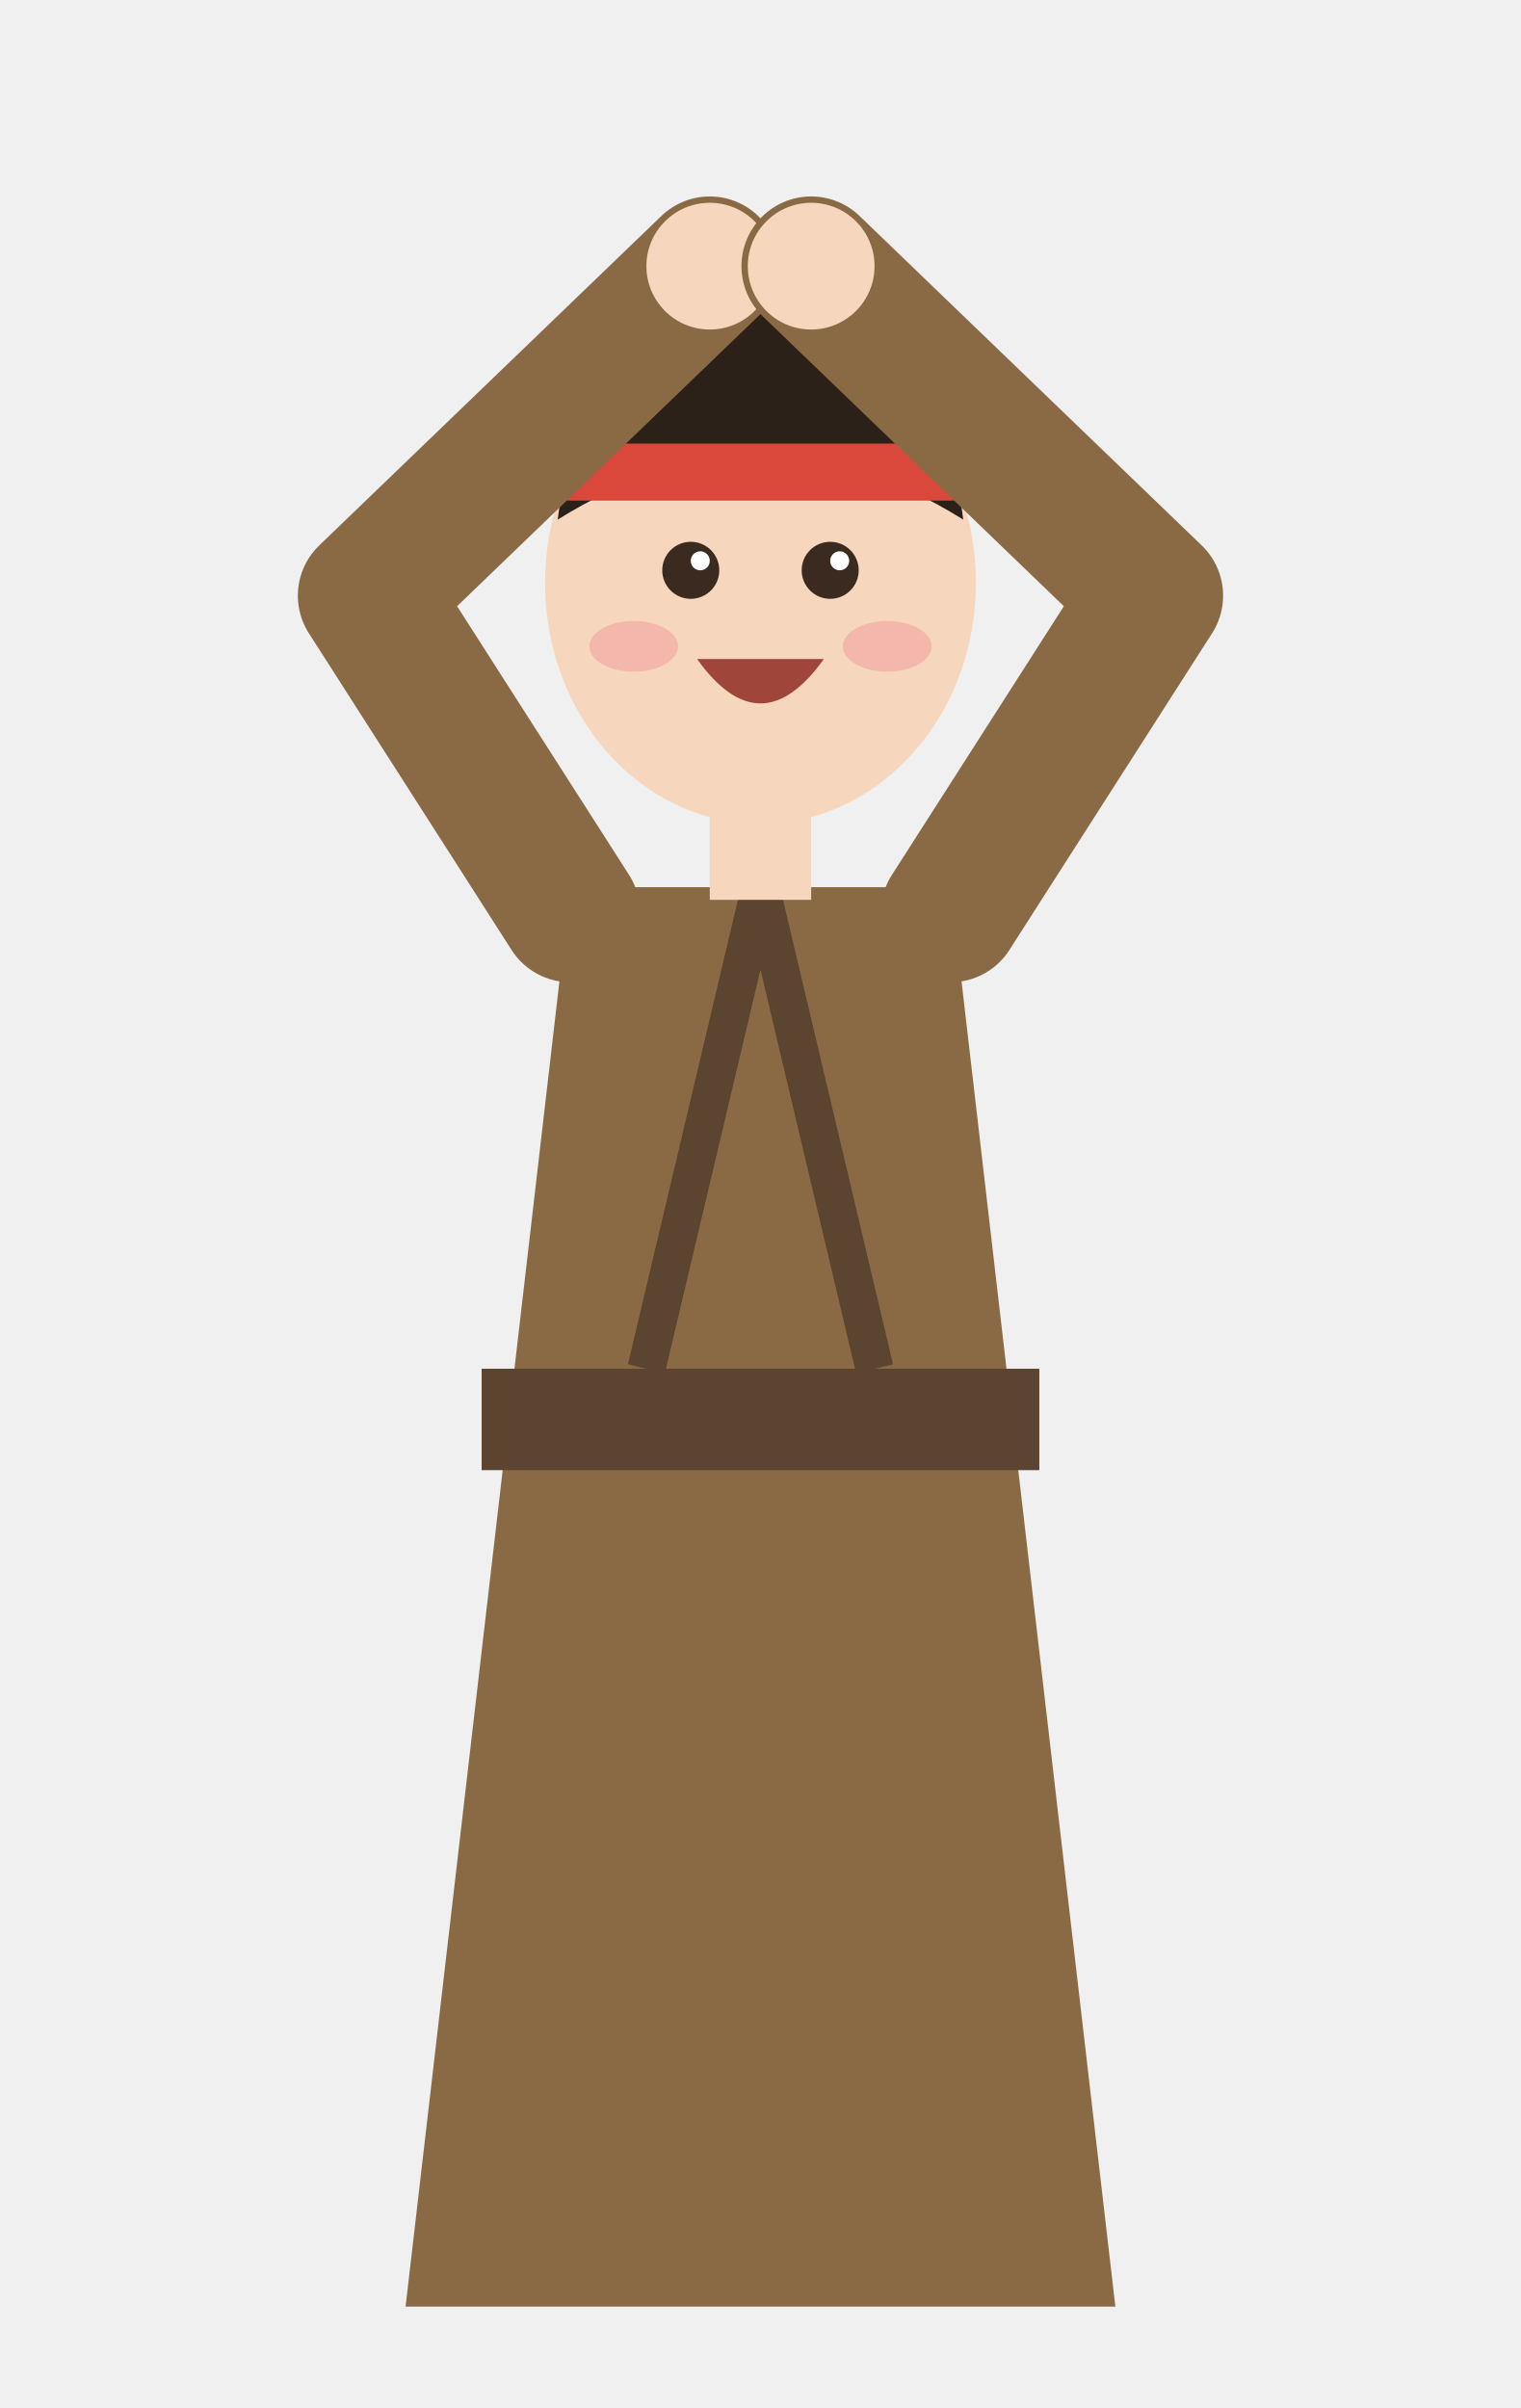
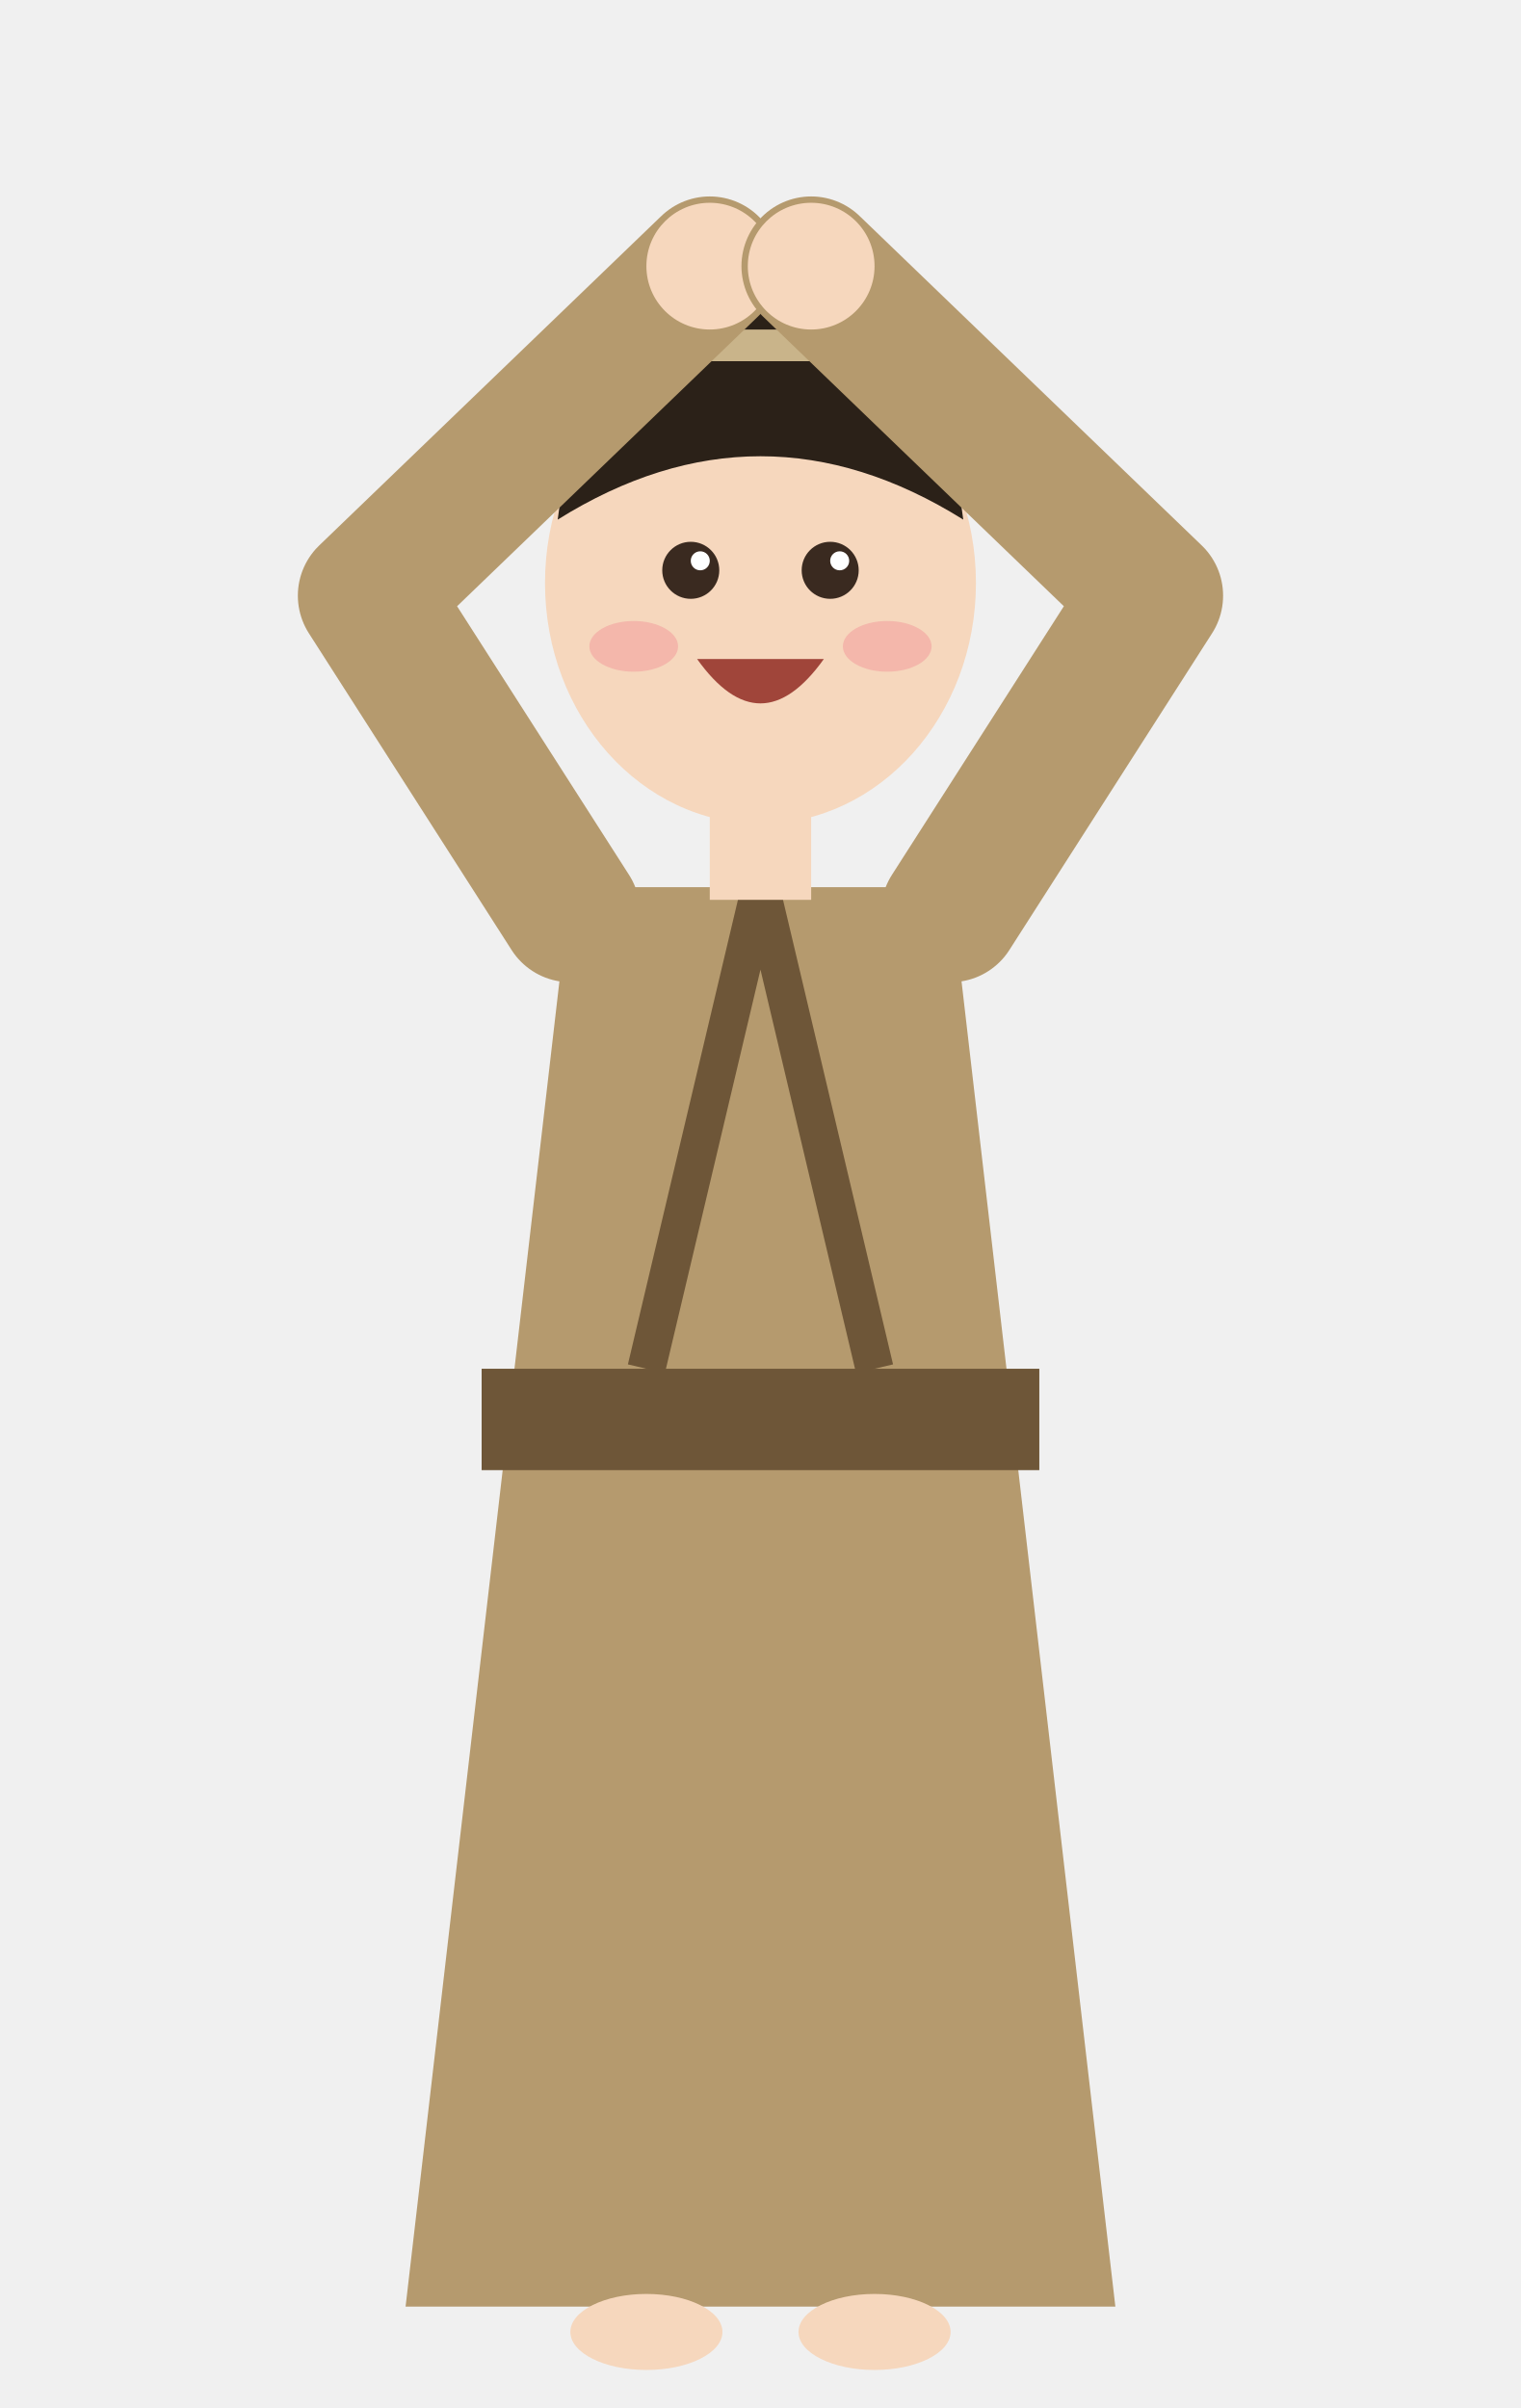
<svg xmlns="http://www.w3.org/2000/svg" width="240" height="380" viewBox="0 -20 240 380">
-   <path d="M90 120 L150 120 L176 344 L64 344 Z" fill="#8a6a45" />
-   <path d="M120 120 L102 196 M120 120 L138 196" stroke="#5b4430" stroke-width="6" fill="none" />
-   <rect x="76" y="196" width="88" height="16" fill="#5b4430" />
+   <path d="M90 120 L150 120 L176 344 L64 344 Z" fill="#b59a6e" />
+   <path d="M120 120 L102 196 M120 120 L138 196" stroke="#6e5638" stroke-width="6" fill="none" />
+   <rect x="76" y="196" width="88" height="16" fill="#6e5638" />
  <rect x="112" y="100" width="16" height="22" fill="#f6d7bd" />
  <ellipse cx="120" cy="72" rx="34" ry="38" fill="#f6d7bd" />
  <path d="M88 62 q4 -32 32 -34 q28 2 32 34 q-16 -10 -32 -10 q-16 0 -32 10 z" fill="#2b2118" />
-   <rect x="86" y="50" width="68" height="9" rx="4" fill="#d9483b" />
-   <path d="M152 54 l14 -6 l-2 12 z" fill="#d9483b" />
+   <ellipse cx="120" cy="26" rx="12" ry="9" fill="#2b2118" />
+   <rect x="110" y="32" width="20" height="5" rx="2" fill="#c9b48a" />
  <circle cx="109" cy="70" r="4.5" fill="#3a2a20" />
  <circle cx="131" cy="70" r="4.5" fill="#3a2a20" />
  <circle cx="110.5" cy="68.5" r="1.5" fill="#fff" />
  <circle cx="132.5" cy="68.5" r="1.5" fill="#fff" />
  <path d="M110 84 q10 14 20 0 z" fill="#a0453a" />
  <ellipse cx="100" cy="82" rx="7" ry="4" fill="#f29c9c" opacity=".55" />
  <ellipse cx="140" cy="82" rx="7" ry="4" fill="#f29c9c" opacity=".55" />
-   <polyline points="90,124 58,74 112,22" fill="none" stroke="#8a6a45" stroke-width="22" stroke-linecap="round" stroke-linejoin="round" />
+   <polyline points="90,124 58,74 112,22" fill="none" stroke="#b59a6e" stroke-width="22" stroke-linecap="round" stroke-linejoin="round" />
  <circle cx="112" cy="22" r="10" fill="#f6d7bd" />
-   <polyline points="150,124 182,74 128,22" fill="none" stroke="#8a6a45" stroke-width="22" stroke-linecap="round" stroke-linejoin="round" />
+   <polyline points="150,124 182,74 128,22" fill="none" stroke="#b59a6e" stroke-width="22" stroke-linecap="round" stroke-linejoin="round" />
  <circle cx="128" cy="22" r="10" fill="#f6d7bd" />
+   <ellipse cx="102" cy="348" rx="12" ry="6" fill="#f6d7bd" />
+   <ellipse cx="138" cy="348" rx="12" ry="6" fill="#f6d7bd" />
</svg>
